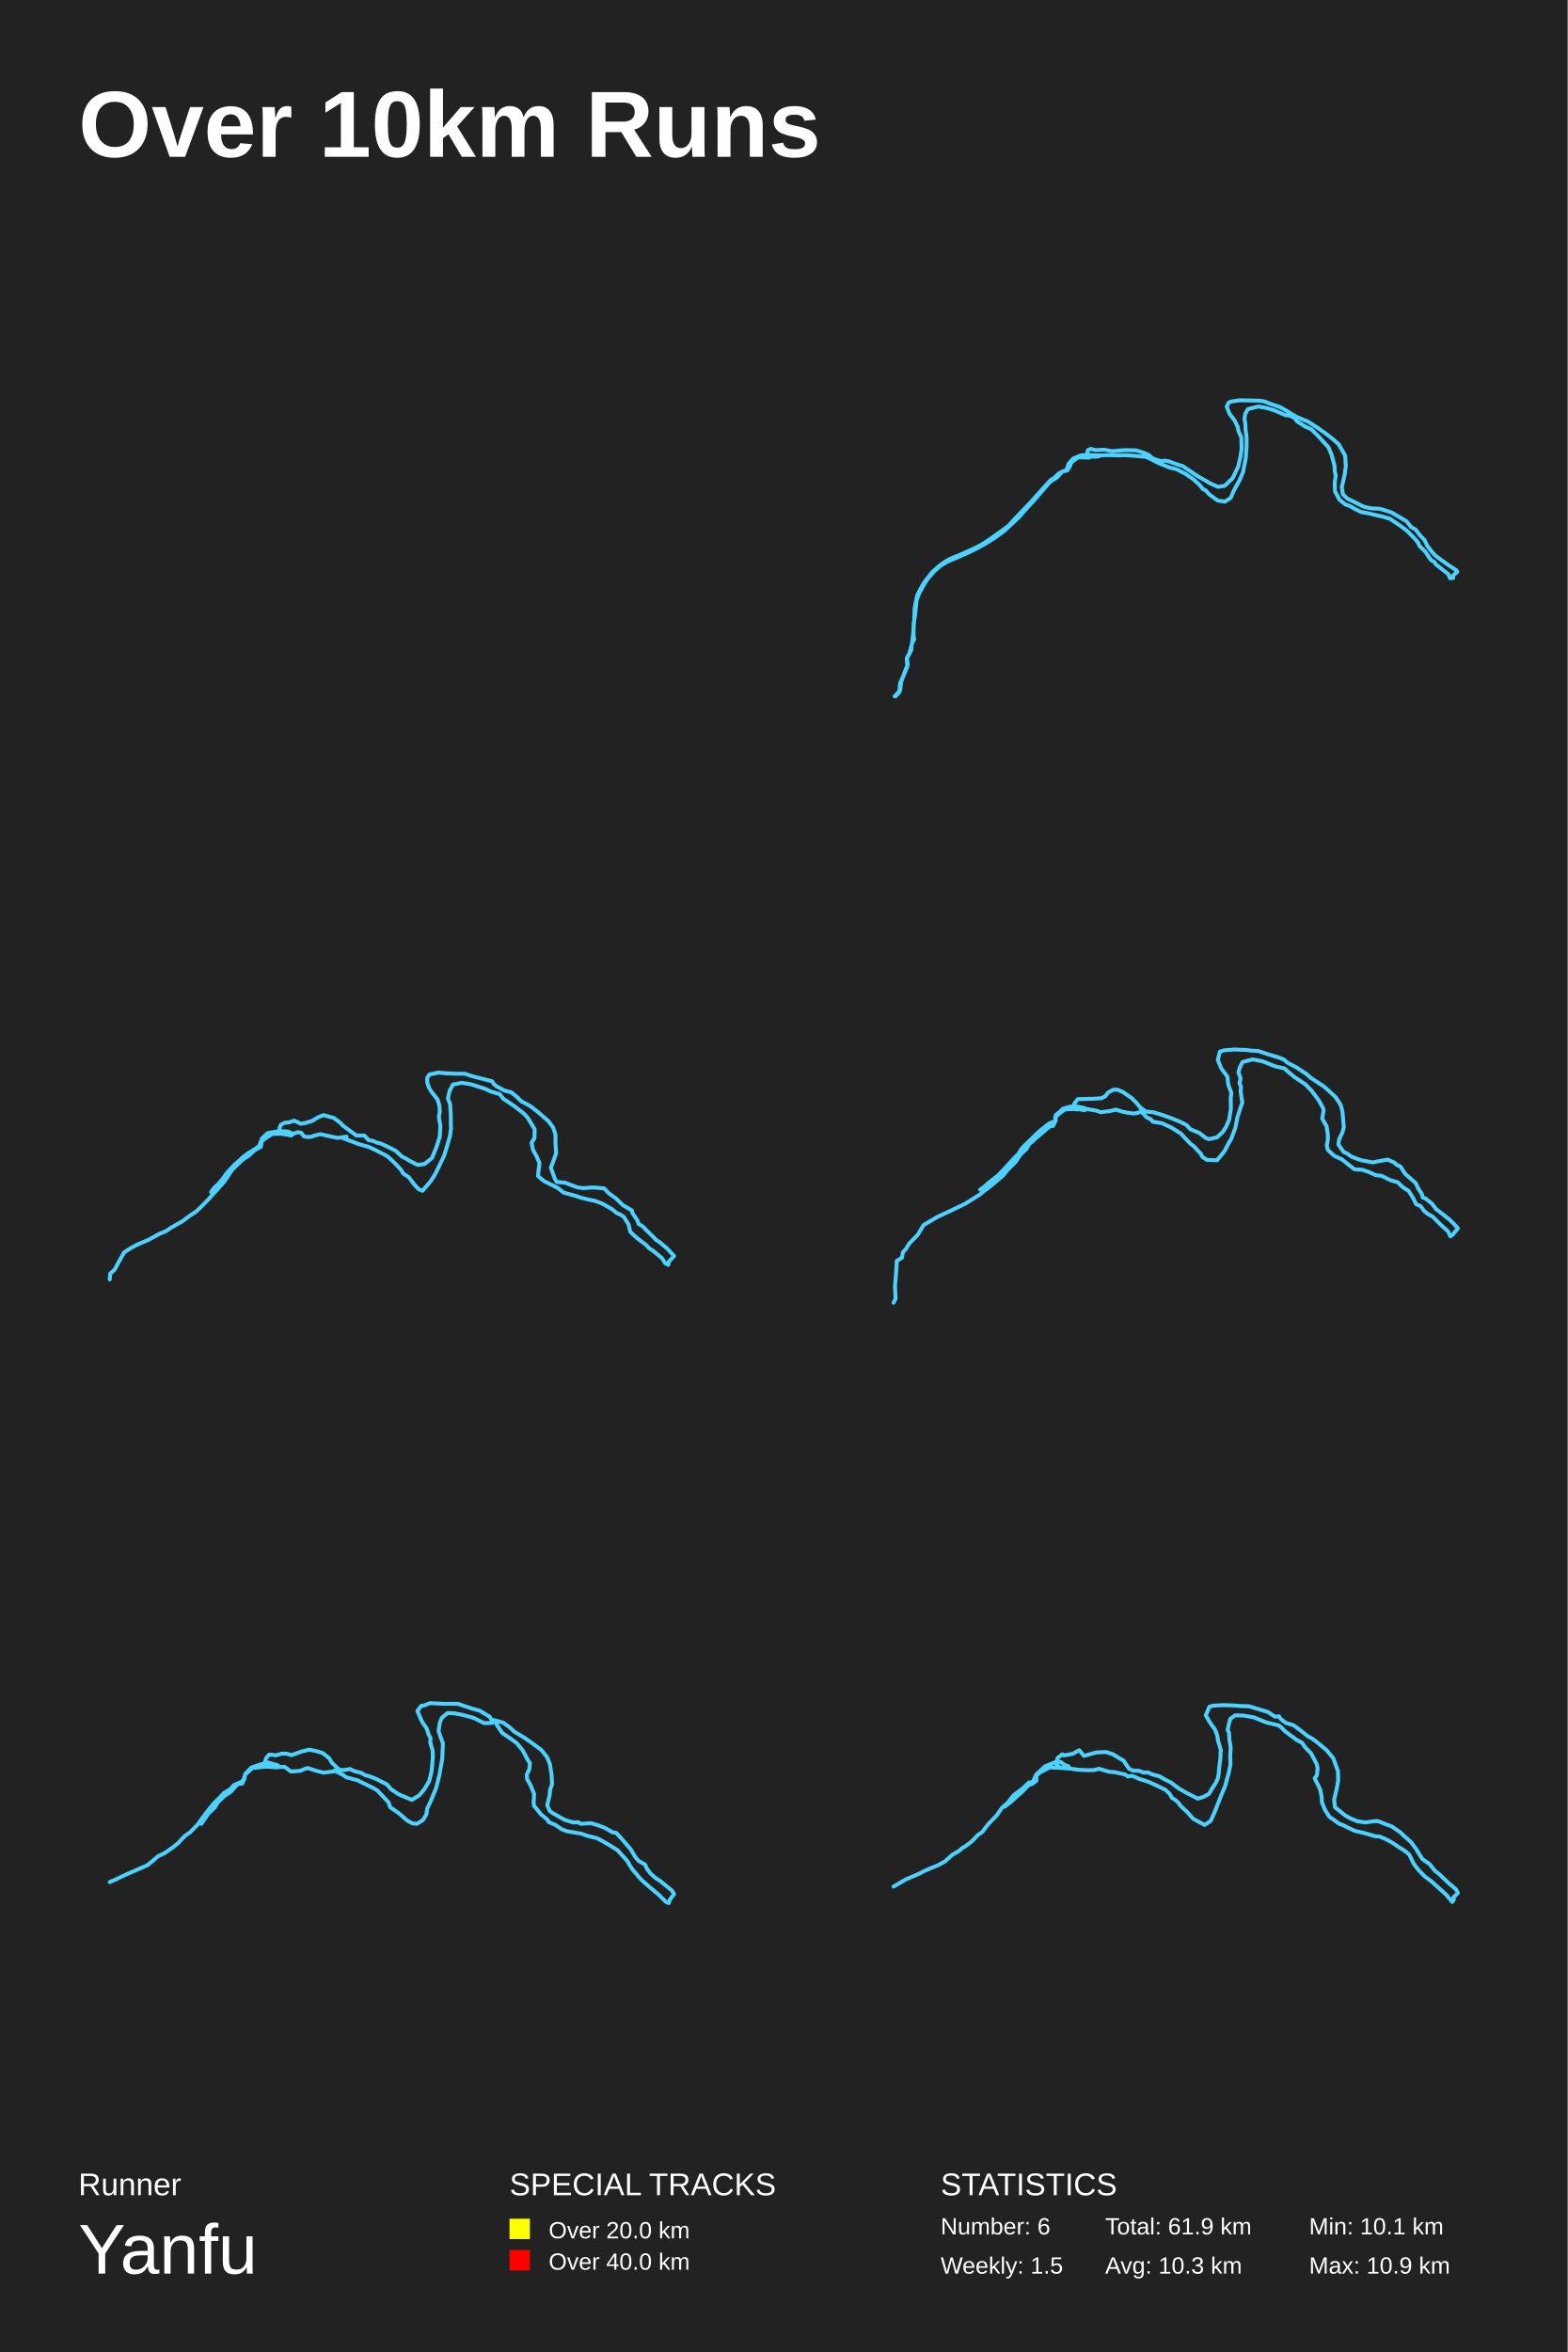
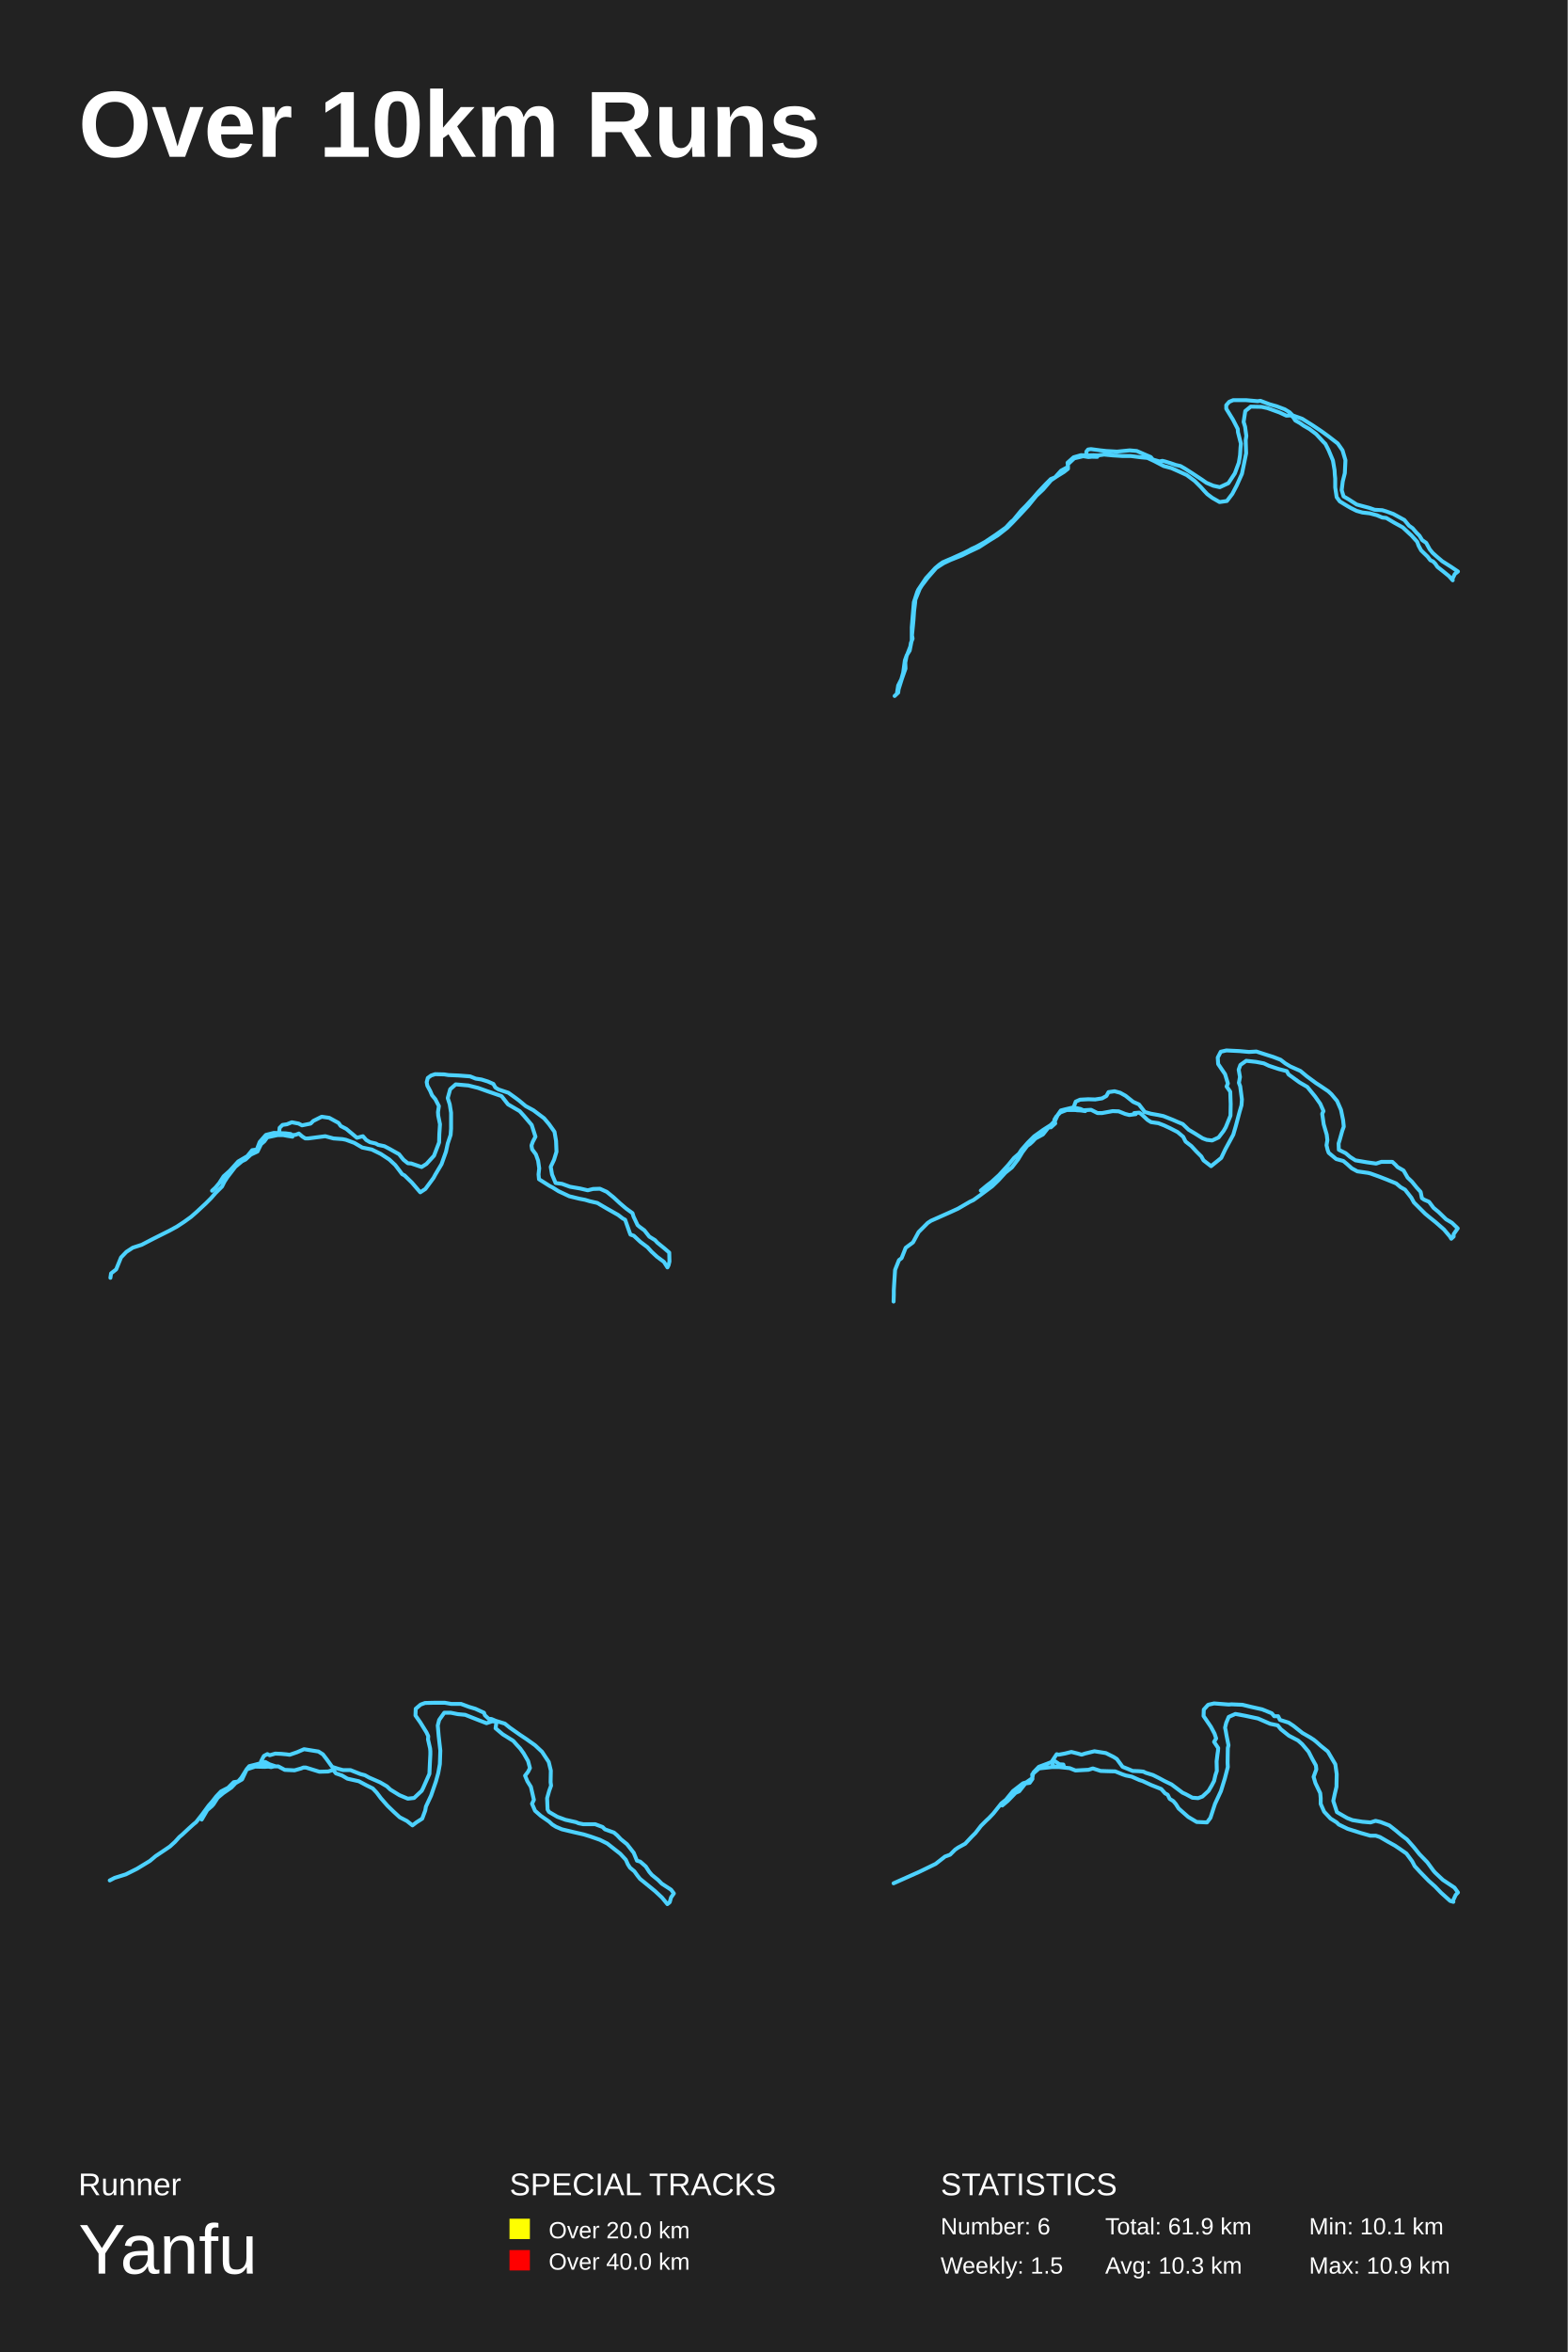
<svg xmlns="http://www.w3.org/2000/svg" baseProfile="full" height="300mm" version="1.1" viewBox="0,0,200,300" width="200mm">
  <defs />
  <rect fill="#222222" height="300" width="200" x="0" y="0" />
  <text fill="#FFFFFF" style="font-size:12px; font-family:Arial; font-weight:bold;" x="10" y="20">Over 10km Runs</text>
  <text fill="#FFFFFF" style="font-size:4px; font-family:Arial" x="10" y="280">Runner</text>
  <text fill="#FFFFFF" style="font-size:9px; font-family:Arial" x="10" y="290">Yanfu</text>
  <text fill="#FFFFFF" style="font-size:4px; font-family:Arial" x="65" y="280">SPECIAL TRACKS</text>
  <rect fill="yellow" height="2.6" width="2.6" x="65" y="283" />
  <text fill="#FFFFFF" style="font-size:3px; font-family:Arial" x="70" y="285.5">Over 20.0 km</text>
  <rect fill="red" height="2.6" width="2.6" x="65" y="287" />
  <text fill="#FFFFFF" style="font-size:3px; font-family:Arial" x="70" y="289.5">Over 40.0 km</text>
  <text fill="#FFFFFF" style="font-size:4px; font-family:Arial" x="120" y="280">STATISTICS</text>
  <text fill="#FFFFFF" style="font-size:3px; font-family:Arial" x="120" y="285">Number: 6</text>
  <text fill="#FFFFFF" style="font-size:3px; font-family:Arial" x="120" y="290">Weekly: 1.5</text>
  <text fill="#FFFFFF" style="font-size:3px; font-family:Arial" x="141" y="285">Total: 61.9 km</text>
  <text fill="#FFFFFF" style="font-size:3px; font-family:Arial" x="141" y="290">Avg: 10.3 km</text>
  <text fill="#FFFFFF" style="font-size:3px; font-family:Arial" x="167" y="285">Min: 10.1 km</text>
  <text fill="#FFFFFF" style="font-size:3px; font-family:Arial" x="167" y="290">Max: 10.9 km</text>
-   <polyline fill="none" opacity="1" points="114.133,88.81 114.745,88.172 114.825,87.134 115.33,86.043 115.755,85.006 115.676,83.941 116.021,83.329 116.367,81.999 116.5,80.802 116.633,79.073 116.686,77.583 117.006,75.96 117.325,75.321 117.857,74.363 118.894,73.006 119.851,72.155 120.357,71.783 120.915,71.437 121.394,71.197 122.352,70.825 123.628,70.239 124.001,70.08 124.612,69.787 125.224,69.468 126.448,68.67 127.778,67.712 128.709,67.02 129.294,66.355 130.012,65.61 130.703,64.892 131.581,63.961 132.166,63.295 133.204,62.151 134.081,61.194 134.4,61.034 135.065,60.395 136.05,59.943 136.315,59.171 136.927,58.48 137.885,58.081 138.576,58.027 139.481,58.054 139.88,58.081 140.385,58.081 141.608,58.054 142.779,58.081 143.656,58.054 144.96,58.16 146.183,58.267 146.875,58.586 147.726,59.038 149.242,59.65 150.066,59.837 151.21,60.422 152.221,61.114 153.019,61.832 153.471,62.391 153.843,62.577 154.296,63.083 155.359,63.854 156.264,63.987 157.008,63.508 157.381,62.63 158.152,61.22 158.578,60.236 158.924,58.48 159.03,57.043 159.03,55.766 158.897,54.728 158.87,53.983 158.764,53.451 158.87,52.76 159.216,52.174 160.546,51.855 161.61,52.041 162.567,52.334 163.977,52.946 164.482,52.999 164.961,53.185 165.227,53.398 165.467,53.744 166.185,54.196 166.504,54.409 167.302,54.755 168.259,55.713 169.004,56.538 169.456,57.016 169.882,58.001 170.254,59.411 170.281,60.129 170.414,60.635 170.281,61.566 170.307,62.657 170.893,63.748 171.664,64.36 172.169,64.519 172.808,64.892 173.659,65.317 174.59,65.477 175.467,65.69 176.185,65.85 176.505,65.929 177.329,66.169 178.659,67.073 179.51,67.712 179.936,68.138 180.574,68.803 180.893,69.202 181.133,69.681 181.824,70.346 182.356,71.144 182.622,71.49 182.968,71.65 183.154,71.969 183.606,72.315 184.777,73.246 184.989,73.751 185.388,73.725 185.335,73.459 185.92,72.927 185.761,72.714 184.697,72.022 183.713,71.304 183.127,70.878 182.622,70.319 182.064,69.574 181.718,68.856 181.239,68.377 181.053,68.138 180.574,67.526 180.069,67.26 179.43,66.488 178.446,65.903 177.462,65.344 176.558,65.051 175.999,64.892 174.882,64.839 173.978,64.626 172.488,63.881 171.877,63.588 171.318,63.056 171.185,62.125 171.557,60.502 171.69,59.411 171.611,58.107 170.786,56.671 170.041,56.005 169.11,55.287 168.1,54.569 166.85,53.771 165.493,53.212 164.695,52.76 164.216,52.44 163.259,51.908 162.222,51.562 161.264,51.19 160.679,51.11 159.615,51.083 158.152,51.057 157.088,51.216 156.743,51.349 156.503,51.882 156.849,52.76 157.514,53.638 157.939,54.542 157.966,54.888 158.365,55.793 158.392,56.963 158.392,57.309 158.259,58.214 157.966,59.517 157.248,61.007 156.237,61.965 155.386,62.098 154.322,61.619 153.843,61.327 152.753,60.715 151.423,59.81 150.864,59.438 150.492,59.331 149.774,59.092 149.136,58.852 148.577,58.746 148.231,58.826 147.673,58.693 147.034,58.453 146.582,58.054 146.024,57.788 144.96,57.442 143.497,57.416 141.874,57.549 140.837,57.362 139.773,57.416 139.161,57.256 138.789,57.416 138.709,57.788 138.842,58.107 139.72,58.267 140.252,58.187 139.241,58.24 138.895,58.373 137.566,58.32 136.688,58.959 136.448,59.571 136.129,60.023 135.518,60.129 134.879,60.874 134.001,61.433 133.629,61.832 132.672,62.95 131.847,63.907 130.836,64.998 129.959,66.009 128.895,66.994 128.123,67.712 126.847,68.643 125.73,69.335 124.32,70.106 123.628,70.452 122.165,71.091 120.782,71.676 119.958,72.182 119.133,72.927 118.282,73.911 117.724,74.842 117.245,75.72 116.926,76.598 116.873,77.157 116.74,78.487 116.553,79.605 116.553,81.174 116.633,81.52 116.314,82.132 116.261,82.904 115.702,83.995 115.809,84.766 115.436,85.671 114.958,87.028 114.851,88.012 114.665,88.385 114.213,88.837" stroke="#4DD2FF" stroke-dasharray="none" stroke-linecap="round" stroke-linejoin="round" stroke-width="0.5" />
-   <polyline fill="none" opacity="1" points="14.0,163.19 14.056,162.456 14.621,161.947 15.214,160.846 15.835,159.744 16.569,159.264 17.501,158.756 18.969,158.134 20.296,157.4 21.172,157.033 21.793,156.609 23.289,155.762 24.108,155.14 25.04,154.519 25.746,153.841 26.706,152.853 27.271,152.203 27.751,151.695 28.598,150.734 28.88,150.339 29.614,149.209 30.8,148.051 31.195,147.741 31.788,147.373 32.466,146.724 33.285,146.272 33.398,145.566 34.019,145.086 34.753,144.634 35.769,144.605 36.136,144.634 37.379,144.634 38,144.408 38.424,144.492 38.762,144.944 39.214,145.029 39.694,145.001 40.174,144.831 40.88,144.662 42.235,144.973 43.082,145.142 44.212,144.973 43.76,145.17 45.849,145.961 47.007,146.272 47.854,146.667 49.379,147.458 49.802,147.825 50.311,148.305 50.904,148.927 51.214,149.266 51.412,149.661 52.174,150.169 52.767,150.989 53.388,151.666 53.896,151.892 54.913,150.706 55.478,149.831 55.986,148.814 56.664,147.402 57.031,146.187 57.398,144.944 57.539,143.928 57.511,143.419 57.511,142.318 57.426,140.849 57.144,140.086 57.369,139.098 57.793,138.335 58.922,138.109 60.108,138.307 61.859,138.872 62.649,139.239 63.751,139.55 64.202,140.143 65.558,141.047 66.8,142.007 67.308,142.544 68.212,144.041 68.184,145.17 67.816,145.763 67.873,146.074 68.014,146.695 68.438,147.458 68.833,148.362 68.72,149.153 68.635,150 69.398,150.65 70.668,151.271 71.148,151.525 71.911,152.118 73.548,152.57 74.113,152.768 75.016,152.994 75.864,153.163 76.795,153.502 78.094,154.237 78.659,154.717 79.139,154.914 79.619,155.253 80.184,156.185 80.409,157.089 80.692,157.4 81.398,158.021 82.414,158.784 82.809,159.207 83.289,159.518 84.419,160.45 84.871,161.128 85.266,161.326 85.294,160.959 86.0,160.196 85.096,159.236 84.193,158.473 83.685,158.134 83.318,157.739 82.358,156.807 82.047,156.468 81.454,156.101 81.341,155.705 80.664,154.688 80.635,154.406 79.478,153.728 78.574,152.853 77.671,152.203 77.078,151.582 75.864,151.469 75.44,151.469 74.367,151.553 73.633,151.44 72.052,150.847 71.035,150.763 70.781,150.339 70.273,148.955 70.527,148.277 70.951,147.119 70.866,145.848 70.866,144.718 70.555,143.786 69.962,142.996 68.692,141.894 67.647,141.075 66.489,140.454 65.953,139.917 65.219,139.324 64.344,139.098 63.355,138.561 63.073,138.335 62.762,137.912 61.774,137.657 60.871,137.432 60.136,137.234 59.289,136.951 58.132,136.951 56.861,136.895 55.929,136.81 55.393,136.923 54.772,137.064 54.489,137.516 54.518,138.081 54.687,138.646 54.969,139.154 55.478,139.804 55.816,140.228 56.071,141.075 56.099,141.866 55.986,142.487 56.184,143.589 56.099,145.029 55.675,146.328 55.111,147.712 54.151,148.475 53.275,148.588 52.344,148.108 51.666,147.712 51.271,147.515 50.48,146.78 49.859,146.47 49.238,146.159 48.475,145.82 48.108,145.763 47.628,145.537 47.035,145.425 46.471,144.831 45.765,144.831 45.454,144.831 43.732,143.56 43.421,143.221 42.602,142.6 41.275,142.233 40.569,142.515 39.835,142.967 38.904,143.25 38.367,143.334 37.548,142.939 36.955,143.137 36.278,143.221 35.854,143.447 35.656,143.871 35.769,144.408 36.052,144.634 37.181,144.831 37.351,144.605 36.701,144.323 35.628,144.267 34.16,144.521 33.426,145.199 33.087,146.131 32.635,146.498 31.675,147.091 31.224,147.402 29.925,148.56 28.993,149.548 28.428,150.339 27.835,151.045 27.412,151.412 26.932,152.034" stroke="#4DD2FF" stroke-dasharray="none" stroke-linecap="round" stroke-linejoin="round" stroke-width="0.5" />
-   <polyline fill="none" opacity="1" points="114.0,166.164 114.247,165.669 114.192,164.157 114.165,164.212 114.302,162.645 114.412,160.831 115.072,160.418 115.182,159.731 115.566,159.319 116.006,158.604 117.078,157.505 117.82,156.268 118.782,155.69 119.634,155.195 121.063,154.536 121.969,154.096 123.069,153.574 124.14,152.914 125.047,152.337 125.322,152.089 126.009,151.567 126.861,150.88 127.933,149.973 128.62,149.148 129.637,148.131 130.131,147.334 130.956,146.536 131.313,145.904 131.725,145.602 131.973,145.327 132.797,144.64 133.649,143.897 134.034,143.595 134.336,143.623 134.693,142.88 134.611,142.495 135.298,141.918 135.875,141.506 137.056,141.451 137.414,141.506 138.65,141.451 139.915,141.671 140.409,141.863 141.536,141.726 142.388,141.533 143.13,141.781 143.789,141.918 144.641,142.028 145.136,141.946 145.411,141.863 145.521,141.671 146.29,142.523 146.84,142.77 147.06,143.073 148.241,143.265 149.011,143.623 149.478,143.842 150.687,144.612 151.099,145.079 151.951,145.959 152.281,146.179 153.243,147.224 153.38,147.553 153.957,147.938 155.276,147.993 156.211,146.839 156.788,145.739 157.063,145.299 157.612,143.815 157.86,142.523 158.354,141.011 158.492,140.654 158.272,139.197 158.327,138.619 158.134,138.152 158.272,137.575 157.997,136.778 158.162,136.173 158.519,135.458 159.811,135.128 160.992,135.348 161.652,135.596 162.669,136.008 163.878,136.283 164.29,136.668 165.142,137.382 166.516,138.29 167.34,139.142 168.247,140.351 168.824,141.396 168.852,141.671 168.687,142.688 169.237,143.65 169.402,144.722 169.402,145.409 169.264,146.097 169.402,146.674 170.198,147.416 171.188,147.883 171.133,147.828 172.369,148.818 172.809,149.148 173.771,149.203 174.678,149.505 175.502,149.89 176.272,149.973 177.344,150.522 178.305,150.797 178.965,151.429 179.707,151.897 180.311,152.859 180.669,153.601 181.218,153.821 181.685,154.453 182.153,154.838 182.757,155.168 183.829,156.24 184.736,157.065 185.038,157.697 185.368,157.45 185.395,157.395 186.0,156.68 185.478,156.103 184.846,155.498 183.939,154.783 183.224,154.233 182.675,153.519 181.85,152.859 181.521,152.749 181.383,152.282 180.916,151.567 180.614,150.907 179.707,150.11 179.24,149.698 178.663,148.79 178.168,148.571 177.893,148.296 177.041,147.911 175.777,148.131 175.173,148.268 173.661,147.993 172.397,147.526 171.93,147.169 171.408,146.921 170.748,145.987 170.831,145.354 171.27,144.42 171.435,143.76 171.38,143.1 171.27,141.808 171.05,140.956 170.418,139.966 169.594,139.197 168.879,138.565 168.082,138.042 167.203,137.465 166.653,136.97 165.389,136.145 164.235,135.541 163.85,135.183 163.218,134.908 161.762,134.469 160.525,134.056 159.591,134.001 159.014,133.919 157.42,133.864 156.128,133.974 155.634,134.139 155.359,135.183 155.798,136.255 156.595,137.355 156.678,138.235 156.788,138.619 157.09,139.362 157.008,140.104 157.035,141.396 156.815,142.798 156.403,143.76 155.991,144.392 155.249,145.079 154.205,145.299 153.847,145.162 152.995,144.502 151.869,144.035 151.347,143.485 150.467,143.045 149.78,142.77 149.313,142.578 148.049,142.138 147.087,141.863 146.18,141.781 145.466,141.258 144.971,140.654 144.366,140.049 143.24,139.279 142.525,138.977 142.003,139.004 141.344,139.362 141.041,139.802 140.547,140.076 139.695,140.131 138.183,140.186 137.524,140.186 137.056,140.764 137.194,141.203 137.634,141.478 138.376,141.616 138.376,141.341 137.606,141.176 136.589,141.148 135.627,141.396 135.325,141.698 134.693,142.221 134.666,142.963 133.814,143.32 132.577,144.31 131.78,145.079 130.818,146.014 130.269,146.591 129.939,147.169 129.252,147.856 128.208,149.01 127.273,149.973 126.147,150.852 125.432,151.484 125.047,151.732" stroke="#4DD2FF" stroke-dasharray="none" stroke-linecap="round" stroke-linejoin="round" stroke-width="0.5" />
-   <polyline fill="none" opacity="1" points="25.692,232.63 26.573,231.337 27.425,230.514 27.572,230.22 27.807,229.868 28.6,229.104 29.452,228.545 30.304,227.576 30.92,227.488 31.273,226.371 32.184,225.519 33.829,225.343 34.916,225.372 35.767,225.372 36.326,225.372 37.119,225.96 38.294,225.871 38.94,225.607 39.263,225.519 40.262,225.842 41.29,226.107 42.641,225.93 42.641,225.842 43.728,226.371 44.169,226.694 45.608,227.076 46.372,227.458 47.518,228.017 48.135,228.369 48.634,228.898 49.574,229.897 49.78,230.514 50.925,231.308 51.953,232.219 52.629,232.571 53.187,232.63 53.951,232.16 54.392,231.425 54.509,230.661 54.92,229.809 55.625,228.105 56.066,226.371 56.125,226.018 56.419,224.314 56.507,222.375 55.949,220.817 56.095,219.789 56.36,219.113 57.094,218.496 57.917,218.525 59.004,218.731 60.414,219.113 61.765,219.789 62.764,219.759 63.204,219.554 63.41,220.053 64.056,221.023 65.084,221.728 65.936,222.345 66.289,222.786 66.671,223.227 67.288,224.402 67.611,224.902 67.523,225.695 67.2,226.342 67.258,226.959 67.67,227.664 68.14,228.81 68.081,229.897 68.11,230.309 69.021,231.425 69.873,232.13 69.99,232.395 70.871,232.777 71.635,233.306 72.311,233.57 74.191,233.893 74.925,234.158 76.13,234.452 76.717,234.746 77.775,235.363 78.803,236.009 79.273,236.538 80.095,237.449 80.301,237.86 80.771,238.566 81.212,239.036 81.417,239.33 81.887,239.829 82.886,240.711 83.914,241.563 85.001,242.621 85.324,242.738 85.471,242.268 86.0,241.592 85.706,241.122 84.825,240.417 84.296,239.976 83.591,239.506 83.004,238.977 82.563,238.419 82.299,237.831 81.476,237.361 81.065,236.891 80.448,235.862 79.39,234.628 79.155,234.364 78.597,233.776 78.157,233.717 77.129,233.129 76.365,232.836 75.395,232.542 74.103,232.63 73.78,232.424 73.163,232.454 72.047,232.13 70.431,231.219 70.108,230.955 69.814,230.25 70.108,229.016 70.196,228.222 70.431,227.576 70.372,226.459 70.166,225.049 69.785,224.108 69.05,223.197 67.728,222.228 66.935,221.669 65.613,220.876 65.055,220.347 64.203,219.73 63.263,219.466 62.705,219.348 62.47,218.966 62.029,218.702 61.207,218.202 60.237,217.938 59.18,217.585 58.416,217.321 57.388,217.321 56.565,217.321 54.862,217.232 54.127,217.526 53.745,217.585 53.246,218.231 53.834,219.583 54.45,220.494 54.656,221.17 54.92,221.699 54.891,222.257 55.185,223.256 55.214,223.638 55.214,224.197 55.067,225.901 54.744,227.223 54.127,228.222 53.51,228.986 52.541,229.574 51.63,229.192 50.867,228.869 49.897,228.222 49.368,227.605 48.663,227.253 47.988,226.9 47.077,226.547 46.666,226.459 46.02,226.107 45.256,225.93 44.639,225.636 43.875,225.783 43.258,225.725 42.318,224.814 41.995,224.255 41.173,223.609 40.321,223.344 39.439,223.168 38.499,223.403 37.501,223.756 37.177,223.873 36.649,223.697 35.973,223.668 35.18,223.903 34.71,223.815 34.328,223.815 33.946,224.255 33.77,224.931 34.152,225.343 35.386,225.431 35.444,225.166 34.622,224.931 34.093,224.784 32.8,225.196 32.066,225.46 31.273,226.283 31.155,226.988 30.656,227.341 29.834,227.693 29.393,228.193 28.541,228.722 27.983,229.339 27.366,229.927 26.543,230.926 25.721,232.013 25.368,232.542 25.104,232.836 24.252,233.717 23.606,234.158 22.989,234.804 22.754,235.069 22.02,235.657 20.962,236.391 20.198,236.744 18.847,237.89 17.378,238.536 15.968,239.153 14.793,239.712 14.0,240.064" stroke="#4DD2FF" stroke-dasharray="none" stroke-linecap="round" stroke-linejoin="round" stroke-width="0.5" />
-   <polyline fill="none" opacity="1" points="128.152,230.462 129.018,229.798 129.798,229.076 130.433,228.527 131.155,227.747 131.704,227.516 132.224,227.14 132.224,226.504 132.628,226.1 133.928,225.435 135.256,225.493 136.469,225.58 137.509,225.724 138.491,225.782 139.531,225.782 140.224,225.609 141.466,225.984 142.188,226.042 143.516,226.331 143.892,226.591 144.44,226.504 145.365,226.909 146.029,227.111 146.549,227.284 147.675,227.804 148.686,228.296 149.235,228.816 149.495,229.307 149.957,229.596 150.332,229.942 150.592,230.318 151.401,231.069 152.238,231.993 153.682,232.773 154.462,232.253 155.011,231.011 155.675,229.307 156.31,227.776 156.801,225.955 156.975,225.06 156.946,223.933 157.004,222.893 156.83,221.766 156.801,221.015 156.628,220.669 156.744,220.033 156.946,219.253 157.581,218.791 158.65,218.82 159.949,219.051 161.596,219.715 163.097,220.062 163.415,220.293 163.964,220.842 165.437,221.94 166.101,222.286 166.505,222.864 167.256,223.644 168.007,225.06 168.094,225.58 168.007,226.447 167.718,226.822 168.412,228.209 168.614,229.191 168.643,229.884 169.047,230.867 169.596,231.733 170.116,232.08 170.809,232.6 171.271,232.773 172.83,233.525 174.072,233.813 175.458,234.218 175.978,234.247 176.758,234.565 177.653,235.056 178.375,235.547 179.242,236.096 179.791,236.558 180.339,237.685 180.628,238.089 180.975,238.522 181.783,239.36 182.65,239.996 183.545,240.805 184.498,241.671 185.278,242.596 185.48,242.278 185.422,242.018 186.0,241.44 185.74,240.978 184.816,240.198 183.603,239.042 183.054,238.609 182.361,237.742 181.466,237.136 180.657,235.836 180.022,234.969 179.011,234.073 178.664,233.727 177.538,232.947 177.018,232.773 175.776,232.282 175.17,232.311 174.188,232.456 173.206,232.311 172.282,231.936 171.617,231.56 170.318,230.52 170.202,229.538 170.52,228.209 170.722,227.111 170.693,225.898 170.087,224.251 169.249,223.24 168.209,222.373 167.921,222.142 167.458,221.795 166.794,221.42 165.928,220.726 165.032,220.062 164.022,219.744 163.386,219.253 163.155,218.906 162.664,218.964 161.74,218.358 160.383,217.953 159.343,217.635 158.303,217.606 157.235,217.52 156.108,217.491 154.838,217.549 154.289,217.693 153.827,218.791 154.347,219.686 155.04,220.669 155.3,221.391 155.386,222.026 155.646,222.864 155.762,223.24 155.704,223.615 155.704,224.164 155.531,225.522 155.473,226.302 155.357,226.851 155.126,227.371 154.664,228.093 154.231,228.816 153.538,229.191 152.816,229.422 151.863,228.931 151.516,228.758 150.477,228.18 149.35,227.342 148.599,226.967 147.906,226.562 147.011,226.331 146.433,226.071 145.884,226.1 145.336,225.869 144.556,225.84 144.036,225.609 143.343,224.569 142.736,224.222 141.928,223.731 141.09,223.471 139.848,223.529 138.693,223.847 138.289,223.962 137.682,223.24 136.845,223.702 135.718,223.904 135.516,223.76 134.91,224.251 134.765,225.002 135.17,225.435 136.123,225.522 136.325,225.291 135.863,225.147 135.314,224.742 134.852,224.684 133.321,225.291 132.599,225.984 132.224,226.302 131.733,227.342 131.3,227.342 130.433,228.151 129.336,228.96 128.585,229.913 127.805,230.607 127.199,231.502 126.65,232.08 126.014,232.745 125.321,233.669 124.744,234.073 123.935,234.911 123.155,235.489 122.722,235.749 122.375,236.067 121.451,236.616 120.556,237.425 119.661,237.916 118.188,238.522 117.148,239.042 115.588,239.707 114.0,240.631" stroke="#4DD2FF" stroke-dasharray="none" stroke-linecap="round" stroke-linejoin="round" stroke-width="0.5" />
+   <polyline fill="none" opacity="1" points="114.427,88.452 114.587,87.438 114.987,86.638 115.227,85.784 115.441,84.236 115.681,83.569 116.054,82.982 116.321,81.648 116.321,80.02 116.454,78.392 116.588,76.818 117.014,75.51 117.148,75.217 118.135,73.749 119.309,72.468 119.815,72.041 120.269,71.721 120.883,71.454 121.389,71.241 122.99,70.52 123.63,70.2 123.95,70.013 124.537,69.747 125.658,69.133 127.018,68.226 128.325,67.292 129.019,66.544 129.286,66.331 130.273,65.13 130.886,64.516 131.82,63.502 132.487,62.728 133.394,61.768 134.061,61.101 134.594,60.887 135.368,60.033 136.248,59.553 136.195,59.019 136.969,58.326 137.902,58.059 138.596,58.085 139.529,58.059 140.09,58.085 140.863,57.979 141.93,58.085 143.184,58.165 144.251,58.165 145.532,58.326 146.385,58.406 147.239,58.806 148.466,59.446 149.453,59.713 150.413,60.14 151.401,60.594 152.414,61.341 153.188,62.115 153.615,62.595 154.015,63.022 154.655,63.502 155.589,64.036 156.522,63.903 157.216,62.995 157.776,61.928 158.443,60.434 158.657,59.393 158.977,57.819 158.923,56.137 159.003,55.604 158.843,54.43 158.657,53.816 158.737,53.282 158.87,52.428 159.564,51.868 160.951,51.895 161.698,52.055 163.245,52.615 164.099,53.015 164.739,52.989 165.006,53.255 165.246,53.629 165.859,53.976 166.313,54.296 167.06,54.723 167.913,55.364 168.794,56.324 169.087,56.618 169.487,57.392 170.047,58.726 170.261,59.98 170.288,60.514 170.341,61.047 170.341,62.168 170.528,63.422 170.928,63.956 171.941,64.57 172.315,64.783 173.062,65.157 173.809,65.37 174.742,65.477 175.649,65.717 176.343,66.011 176.85,66.064 177.89,66.678 178.957,67.265 179.784,68.039 180.051,68.279 180.798,69.106 180.985,69.613 181.305,70.2 182.132,71.001 182.479,71.454 182.825,71.614 183.092,71.881 183.386,72.308 184.133,72.895 184.853,73.482 185.333,74.016 185.253,73.936 185.6,73.216 186.0,72.895 185.093,72.282 183.999,71.588 183.306,71.001 182.772,70.52 182.399,70.067 181.945,69.24 181.438,68.893 181.092,68.332 180.718,67.959 180.211,67.372 179.758,67.051 179.171,66.331 177.757,65.557 176.877,65.237 176.343,65.077 175.383,65.023 174.689,64.783 173.089,64.356 172.048,63.689 171.408,63.316 171.168,62.515 171.301,61.421 171.568,60.354 171.648,58.699 171.275,57.445 170.661,56.564 169.487,55.657 168.607,55.017 167.406,54.216 166.126,53.416 164.926,52.989 164.525,52.588 163.912,52.215 162.845,51.814 161.991,51.574 160.791,51.121 160.444,51.174 158.977,51.041 157.323,51.041 156.816,51.254 156.442,51.681 156.442,52.135 157.296,53.522 157.776,54.456 157.91,54.723 157.936,55.123 158.31,56.591 158.256,57.151 158.203,58.059 158.043,59.019 157.536,60.38 156.709,61.634 155.615,62.141 154.788,61.955 153.908,61.581 153.375,61.207 152.041,60.327 151.16,59.766 150.6,59.446 150.013,59.313 149.32,59.073 148.626,58.859 148.279,58.779 147.933,58.859 147.079,58.619 146.812,58.299 146.252,58.059 145.025,57.525 144.118,57.445 142.517,57.605 141.13,57.525 140.383,57.445 139.183,57.285 138.809,57.338 138.596,57.605 138.596,58.005 138.836,58.245 139.983,58.272 139.93,58.192 138.863,58.299 138.196,58.192 137.049,58.459 136.248,59.206 136.248,59.793 135.741,60.193 134.834,60.754 134.087,61.261 133.767,61.634 133.074,62.435 132.22,63.235 131.18,64.516 130.139,65.637 129.152,66.678 128.512,67.318 127.285,68.279 126.165,68.973 124.884,69.8 123.63,70.387 122.723,70.841 121.256,71.428 120.402,71.828 119.442,72.442 118.348,73.696 117.601,74.683 117.335,75.11 116.774,76.498 116.748,76.871 116.614,77.965 116.534,79.139 116.348,81.034 116.428,81.461 116.214,81.995 116.134,82.475 115.654,83.703 115.494,84.503 115.521,85.277 115.067,86.558 114.64,87.919 114.587,88.346 114.133,88.773" stroke="#4DD2FF" stroke-dasharray="none" stroke-linecap="round" stroke-linejoin="round" stroke-width="0.5" />
+   <polyline fill="none" opacity="1" points="14.085,162.988 14.17,162.423 14.819,161.914 15.441,160.388 16.119,159.681 16.939,159.144 18.069,158.777 19.595,157.985 20.951,157.307 21.63,156.968 22.562,156.459 23.466,155.865 24.37,155.215 25.077,154.593 26.264,153.491 26.914,152.841 27.479,152.191 28.327,151.343 28.637,150.721 29.005,150.155 30.022,148.827 30.87,148.12 31.322,147.894 32,147.272 32.848,146.877 33.3,145.944 33.724,145.576 34.091,145.068 35.391,144.785 35.9,144.785 37.002,144.785 37.68,144.757 38.132,144.587 38.556,144.955 38.951,145.209 39.319,145.209 39.969,145.124 40.392,145.068 41.495,144.926 42.54,145.209 43.699,145.294 44.122,145.379 45.196,145.774 46.214,146.368 47.429,146.622 48.587,147.188 49.661,147.894 50.028,148.233 50.424,148.601 50.961,149.307 51.3,149.76 51.611,149.929 52.543,150.834 53.221,151.625 53.617,152.078 54.267,151.654 55.312,150.24 55.538,149.816 56.33,148.488 56.895,146.905 57.121,145.859 57.488,144.757 57.545,143.965 57.545,142.693 57.545,141.93 57.375,140.856 57.121,140.065 57.432,138.934 58.138,138.312 59.749,138.453 60.992,138.764 62.179,139.188 63.338,139.584 63.987,139.81 64.807,140.856 66.305,141.732 66.87,142.354 67.83,143.485 68.311,144.983 67.972,145.633 67.802,146.113 67.887,146.594 68.367,147.244 68.65,148.036 68.791,149.025 68.706,149.788 68.763,150.41 70.148,151.286 70.487,151.456 71.25,151.936 72.634,152.586 73.906,152.897 74.641,153.039 75.206,153.208 76.195,153.434 77.353,154.113 78.399,154.706 78.851,154.961 79.444,155.413 79.755,155.583 80.32,157.194 80.433,157.476 80.857,157.618 81.705,158.409 82.609,159.088 83.118,159.653 83.824,160.303 84.7,160.953 85.152,161.66 85.294,161.377 85.407,160.897 85.378,159.766 84.757,159.229 83.852,158.494 83.57,158.183 82.835,157.731 82.214,156.939 81.564,156.459 81.338,156.261 80.829,155.187 80.688,154.735 79.868,154.141 79.105,153.491 78.314,152.756 77.41,152.021 76.534,151.625 75.658,151.654 74.98,151.823 74.019,151.597 72.719,151.371 71.702,151.003 70.882,150.89 70.43,149.816 70.261,148.827 70.684,147.922 70.995,146.905 70.939,145.52 70.741,144.361 70.035,143.372 69.413,142.637 68.057,141.619 67.068,141.082 66.22,140.375 65.768,140.036 64.863,139.386 63.592,138.962 63.196,138.708 62.942,138.255 62.235,137.945 61.416,137.69 60.681,137.577 59.975,137.294 58.505,137.181 57.206,137.125 56.669,137.04 55.51,137.012 55.002,137.181 54.578,137.492 54.436,138.029 54.521,138.482 54.889,139.16 55.115,139.697 55.538,140.206 55.991,141.082 55.878,141.845 55.906,142.298 56.132,143.4 56.047,144.672 56.019,145.718 55.369,147.414 54.408,148.46 53.786,148.855 52.458,148.403 52.035,148.375 51.469,147.922 50.904,147.216 50.141,146.792 49.689,146.537 49.039,146.198 48.248,146.029 47.937,145.859 47.203,145.689 46.722,145.407 46.298,144.926 45.535,145.124 44.179,143.993 43.473,143.626 43.19,143.23 42.003,142.58 41.042,142.439 39.969,142.976 39.63,143.315 38.527,143.541 38.104,143.315 37.228,143.146 36.606,143.4 36.041,143.485 35.673,143.852 35.617,144.361 35.843,144.728 36.606,144.87 37.312,144.983 37.086,144.644 36.436,144.559 34.939,144.502 33.922,144.757 33.13,145.661 32.763,146.622 32.17,146.707 31.548,147.47 30.389,148.149 29.316,149.336 28.524,150.042 27.959,150.919 27.479,151.484 27.055,151.88" stroke="#4DD2FF" stroke-dasharray="none" stroke-linecap="round" stroke-linejoin="round" stroke-width="0.5" />
+   <polyline fill="none" opacity="1" points="114.0,166.016 114.028,165.134 114.028,164.583 114.083,163.647 114.193,161.967 114.688,160.728 115.019,160.48 115.349,159.653 115.542,159.158 116.478,158.469 117.194,157.147 118.35,155.99 118.763,155.715 120.25,155.054 121.241,154.613 122.205,154.173 123.719,153.291 124.187,153.071 125.068,152.437 125.509,152.107 126.583,151.308 127.381,150.537 128.262,149.573 129.088,148.912 129.887,147.866 130.437,146.957 131.043,146.158 131.401,145.91 131.732,145.607 132.089,145.222 133.053,144.698 133.769,143.789 134.072,143.789 134.623,143.294 134.512,142.825 134.76,142.412 135.283,141.889 136.082,141.586 137.128,141.586 138.202,141.614 139.193,141.558 140.019,141.972 140.597,141.972 141.946,141.724 142.717,141.751 143.543,142.082 144.067,142.219 144.893,142.109 144.7,141.972 145.333,141.917 145.608,142.109 146.407,142.853 146.847,143.128 147.784,143.266 148.499,143.541 149.27,143.9 150.234,144.395 150.95,145.001 151.253,145.607 151.996,146.185 152.602,146.846 153.263,147.507 153.538,148.003 154.502,148.747 155.796,147.7 156.319,146.599 156.815,145.69 157.338,144.726 157.668,143.597 158.136,141.834 158.384,140.98 158.439,140.236 158.274,138.97 158.219,138.556 158.054,138.116 158.191,137.372 158.026,136.436 158.246,135.83 158.99,135.306 160.256,135.444 161.247,135.637 161.881,135.94 163.12,136.353 164.166,136.628 164.386,137.042 165.79,138.061 166.782,138.639 167.773,139.851 168.434,140.787 168.847,141.724 168.681,142.054 168.874,143.404 169.26,144.726 169.342,145.414 169.232,146.075 169.37,146.654 169.507,147.039 170.471,147.838 171.38,148.086 171.848,148.471 172.454,149.022 173.169,149.408 174.519,149.601 174.849,149.683 175.923,150.069 176.914,150.454 178.125,150.95 178.676,151.418 179.254,151.749 180.053,152.768 180.383,153.374 180.961,153.952 181.347,154.338 181.815,154.806 182.311,155.219 183.137,155.88 184.21,156.817 184.981,157.725 185.146,158.001 185.449,157.725 185.449,157.423 185.972,156.679 185.229,155.963 184.486,155.522 183.522,154.586 182.889,154.062 182.311,153.291 181.677,153.016 181.402,152.823 181.237,152.024 180.714,151.446 180.135,150.73 179.585,150.207 179.062,149.298 178.291,148.857 178.043,148.582 177.63,148.196 176.226,148.196 175.565,148.416 174.381,148.251 172.922,148.003 172.233,147.563 171.683,147.094 170.802,146.654 170.774,145.855 170.912,145.414 171.242,144.23 171.435,143.707 171.352,142.88 171.077,141.558 170.581,140.429 169.865,139.575 169.452,139.19 168.351,138.446 167.883,138.143 166.727,137.289 165.901,136.601 164.607,136.023 163.973,135.637 163.367,135.169 162.431,134.811 161.385,134.48 160.284,134.122 159.348,134.177 158.136,134.067 156.457,133.984 155.741,134.15 155.355,134.893 155.41,135.72 156.291,137.014 156.649,138.198 156.484,138.584 156.952,139.245 156.98,140.099 157.007,140.815 156.98,142.302 156.374,143.789 156.099,144.258 155.465,145.084 154.639,145.469 153.951,145.387 153.428,145.194 152.464,144.588 151.638,144.092 150.895,143.376 150.234,143.101 149.601,142.825 148.417,142.357 147.756,142.219 146.82,142.054 146.049,141.834 145.306,140.87 144.562,140.539 143.598,139.768 142.91,139.383 142.194,139.19 141.423,139.3 141.148,139.796 140.597,140.099 139.716,140.236 138.835,140.209 137.789,140.264 137.238,140.512 136.99,141.173 137.376,141.614 137.899,141.641 138.45,141.724 137.844,141.448 136.908,141.256 135.751,141.531 135.338,141.641 134.953,142.192 134.623,142.908 134.072,143.486 133.081,144.12 131.924,144.946 131.126,145.745 130.327,146.654 129.997,147.149 129.364,147.7 128.62,148.609 127.464,149.876 126.5,150.757 125.922,151.198 125.124,151.859" stroke="#4DD2FF" stroke-dasharray="none" stroke-linecap="round" stroke-linejoin="round" stroke-width="0.5" />
+   <polyline fill="none" opacity="1" points="25.729,232.089 26.439,230.874 27.032,230.37 27.239,230.133 27.772,229.304 28.483,228.711 29.52,228 30.053,227.437 30.882,226.963 31.474,225.689 32.541,225.334 33.755,225.363 34.673,225.304 35.502,225.304 36.332,225.749 37.575,225.808 38.405,225.571 38.701,225.452 39.027,225.452 40.745,225.986 41.87,225.956 42.522,225.749 42.847,226.193 43.617,226.46 44.328,226.874 45.78,227.2 46.727,227.704 47.557,228.119 48.06,228.652 48.593,229.363 49.452,230.341 50.252,231.111 50.992,231.792 51.91,232.266 52.621,232.829 53.125,232.444 53.865,231.97 54.25,230.933 54.339,230.43 54.991,229.037 55.613,227.23 55.909,226.163 56.116,225.008 56.175,223.29 55.968,221.453 55.849,220.09 56.027,219.379 56.679,218.461 57.508,218.461 58.397,218.638 59.344,218.727 61.062,219.409 62.069,219.794 62.78,219.557 63.343,219.586 63.224,220.445 64.142,221.216 65.475,222.045 65.979,222.608 66.364,223.023 66.808,223.645 67.371,224.623 67.608,225.512 67.371,225.986 66.986,226.489 67.282,227.2 67.726,227.911 68.111,229.57 67.874,230.074 68.259,230.963 69,231.615 70.066,232.355 70.451,232.711 70.925,233.007 71.695,233.333 73.176,233.688 74.479,233.985 75.338,234.251 76.522,234.666 77.47,235.14 78.448,235.91 79.129,236.444 79.84,237.214 80.106,237.807 80.373,238.221 80.935,238.695 81.32,239.229 81.646,239.643 82.446,240.295 83.571,241.214 84.46,242.043 85.141,242.873 85.437,242.636 85.615,242.013 85.97,241.51 85.615,241.036 84.43,240.266 83.956,239.792 83.157,239.14 82.831,238.755 82.387,238.073 81.676,237.451 81.261,237.333 80.847,236.325 79.988,235.229 79.188,234.577 78.744,234.103 78.329,233.748 77.174,233.333 76.878,233.037 75.93,232.681 74.42,232.681 73.827,232.563 73.472,232.415 72.139,232.118 71.102,231.733 70.036,231.111 69.858,230.815 69.799,229.363 70.066,228.415 70.303,227.763 70.244,227.319 70.273,225.838 70.007,224.741 69.148,223.438 68.259,222.608 67.134,221.808 66.334,221.275 65.031,220.357 64.409,219.853 63.254,219.497 62.691,219.26 62.336,219.231 61.862,218.786 61.743,218.461 60.647,217.957 59.848,217.72 58.811,217.335 57.567,217.335 56.738,217.187 55.435,217.187 54.22,217.216 53.658,217.424 53.036,217.957 53.006,218.816 53.628,219.705 54.398,220.949 54.635,221.453 54.606,221.868 54.872,223.023 54.902,223.379 54.902,223.764 54.842,224.949 54.783,226.252 53.984,228.059 53.806,228.415 52.828,229.333 52.029,229.422 50.963,228.978 49.807,228.267 49.363,227.852 48.504,227.348 47.971,227.111 47.083,226.726 46.55,226.43 45.987,226.282 45.306,226.015 44.713,225.778 43.766,225.778 43.203,225.63 42.374,225.363 41.692,224.415 41.189,223.764 40.626,223.408 39.708,223.26 38.79,223.112 37.901,223.497 36.954,223.823 36.509,223.764 35.858,223.704 35.117,223.675 34.406,223.882 34.11,223.734 33.666,223.971 33.311,224.652 33.577,225.215 34.584,225.393 35.088,225.275 34.377,225.038 33.844,224.741 32.629,225.067 31.8,225.275 31.474,225.66 30.793,226.756 30.378,227.23 29.816,227.319 29.105,228.03 28.187,228.504 27.594,229.126 27.061,229.807 26.617,230.311 25.788,231.437 25.018,232.415 24.692,232.681 24.1,233.214 23.241,234.014 22.885,234.311 22.323,234.933 21.671,235.525 21.108,235.91 19.864,236.74 19.124,237.362 17.465,238.369 16.044,239.08 14.622,239.525 14.0,239.851" stroke="#4DD2FF" stroke-dasharray="none" stroke-linecap="round" stroke-linejoin="round" stroke-width="0.5" />
+   <polyline fill="none" opacity="1" points="127.863,230.292 128.563,229.708 129.556,228.686 130.023,228.482 130.811,227.489 131.365,227.402 131.715,226.905 131.686,226.322 132.562,225.563 134.225,225.387 135.101,225.387 136.473,225.533 137.202,225.825 138.866,225.738 139.42,225.563 140.413,225.884 141.201,225.913 142.281,225.942 143.214,226.322 143.652,226.468 144.382,226.614 145.374,227.051 145.754,227.168 146.892,227.694 148.147,228.19 148.643,228.745 148.964,228.92 149.227,229.445 149.694,229.737 150.015,230.117 150.365,230.671 151.591,231.752 152.67,232.394 153.984,232.452 154.422,231.868 155.005,230.088 155.764,228.453 156.26,226.847 156.64,225.387 156.61,224.803 156.64,222.964 156.727,222.614 156.465,221.3 156.377,220.775 156.289,220.366 156.435,219.753 156.756,218.994 157.603,218.614 158.858,218.848 160.492,219.198 162.039,219.87 163.002,220.074 163.411,220.57 164.432,221.388 165.6,222.001 166.125,222.468 166.942,223.431 167.409,224.336 167.876,225.183 167.934,225.679 167.584,226.643 167.818,227.431 168.43,228.715 168.489,229.358 168.489,230.088 168.927,231.08 169.744,231.956 170.532,232.452 170.794,232.715 171.933,233.27 173.596,233.795 174.822,234.146 175.522,234.146 176.048,234.321 177.157,234.963 177.945,235.401 178.558,235.81 179.433,236.423 180.163,237.415 180.484,238.028 180.863,238.437 181.126,238.729 182.264,239.897 183.081,240.627 183.84,241.415 185.008,242.466 185.416,242.583 185.329,242.524 185.708,241.707 186.0,241.386 185.562,240.773 184.074,239.78 183.081,238.846 182.877,238.612 182.089,237.532 181.097,236.51 180.367,235.605 179.492,234.613 178.791,234.087 178.062,233.474 177.244,232.832 176.106,232.394 175.493,232.248 174.851,232.452 173.801,232.365 172.546,232.16 171.874,231.898 170.561,231.139 170.094,229.708 170.269,228.891 170.503,227.898 170.532,226.292 170.357,225.037 169.394,223.402 168.489,222.672 167.905,222.147 167.613,221.913 167.117,221.592 166.154,221.037 165.016,220.132 164.403,219.724 163.294,219.373 163.06,218.906 162.564,218.906 162.243,218.527 161.017,218.03 159.587,217.709 158.507,217.447 157.107,217.388 156.756,217.417 154.889,217.271 154.13,217.447 153.575,218.06 153.546,218.877 154.48,220.249 154.947,221.125 155.151,221.738 154.889,222.176 155.414,222.964 155.385,223.344 155.326,223.723 155.21,224.657 155.239,225.884 155.064,226.409 154.889,227.168 154.567,227.781 154.188,228.424 153.4,229.153 152.846,229.358 152.116,229.299 151.299,228.861 150.861,228.657 149.46,227.606 148.555,227.168 147.855,226.789 147.096,226.409 146.162,226.117 145.87,225.971 145.287,225.913 144.499,225.884 143.944,225.65 143.214,225.358 142.485,224.366 142.076,224.103 141.084,223.607 139.625,223.373 138.428,223.665 137.99,223.811 137.494,223.665 136.677,223.461 135.86,223.665 135.072,223.811 134.809,223.752 134.167,224.716 134.4,225.3 135.013,225.387 135.772,225.417 135.655,225.066 135.159,225.037 134.517,224.599 133.554,224.979 132.533,225.358 131.832,226.088 131.686,226.818 130.927,227.343 130.519,227.46 129.235,228.453 128.33,229.562 127.746,230.029 126.725,231.314 126.17,231.898 125.82,232.219 125.149,232.89 124.448,233.795 123.952,234.292 123.135,235.167 122.23,235.664 121.851,235.926 121.209,236.569 120.567,236.802 119.37,237.736 118.115,238.35 117.269,238.758 115.634,239.488 114.0,240.218" stroke="#4DD2FF" stroke-dasharray="none" stroke-linecap="round" stroke-linejoin="round" stroke-width="0.5" />
</svg>
